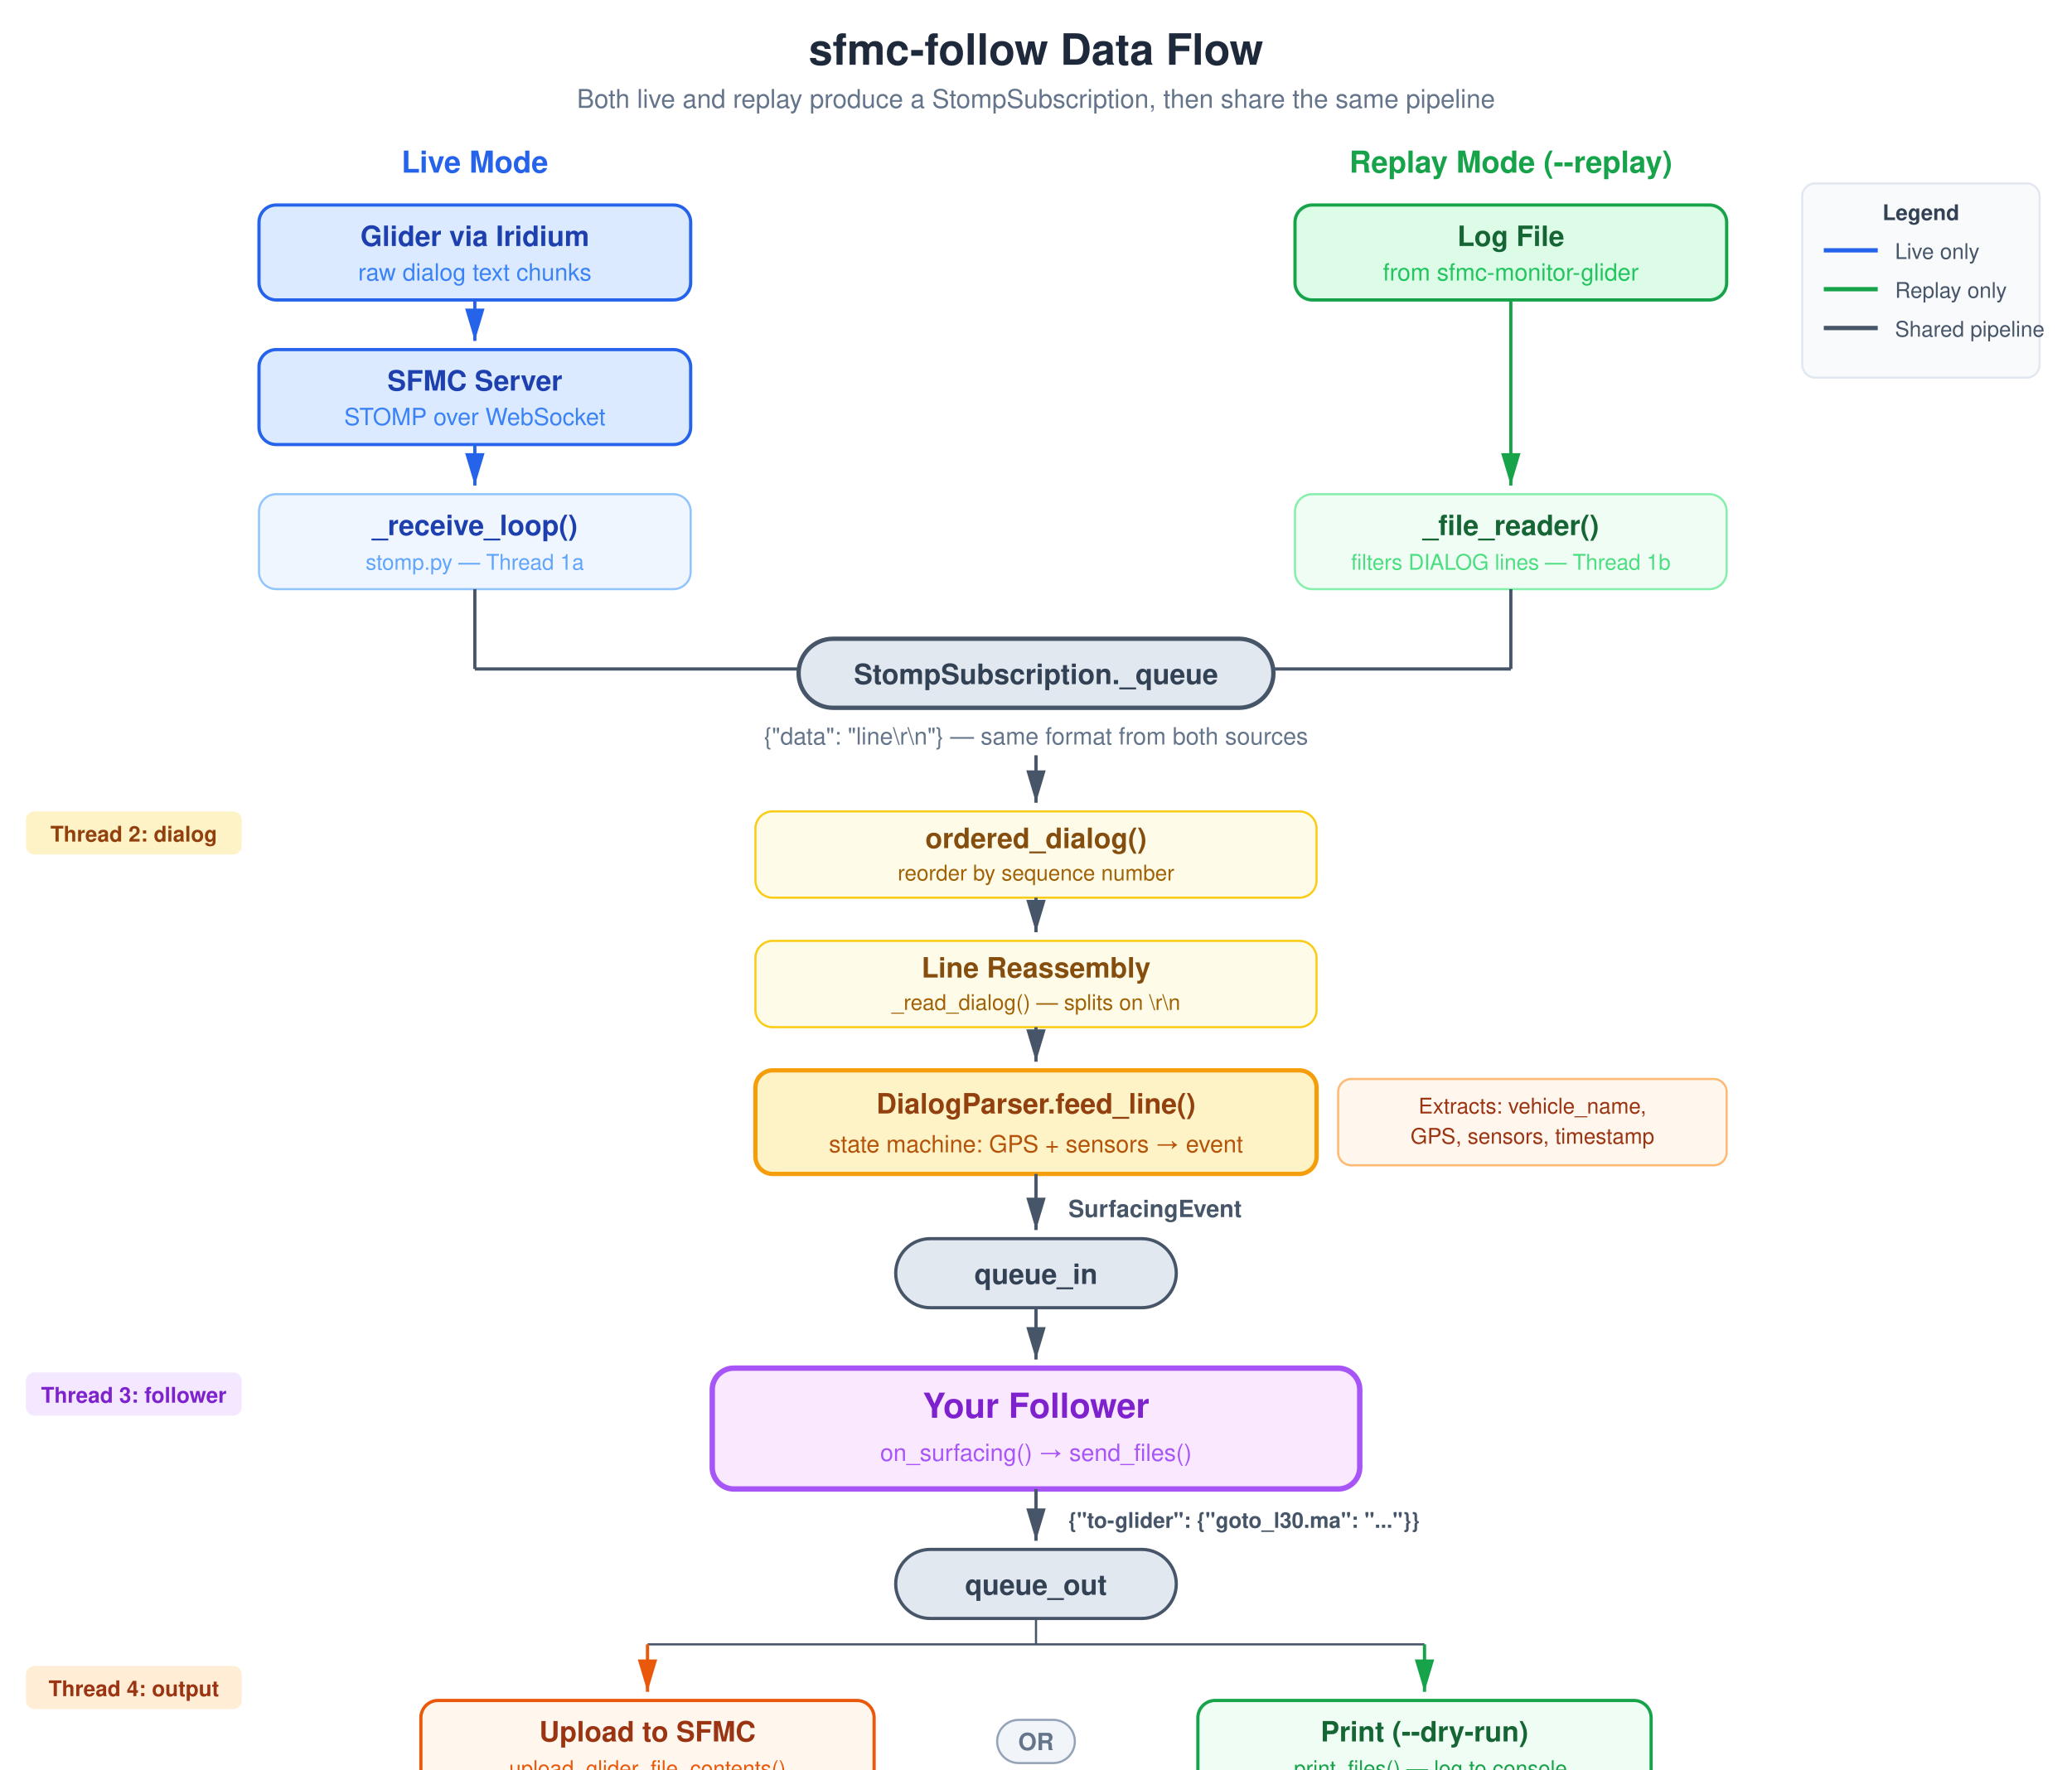
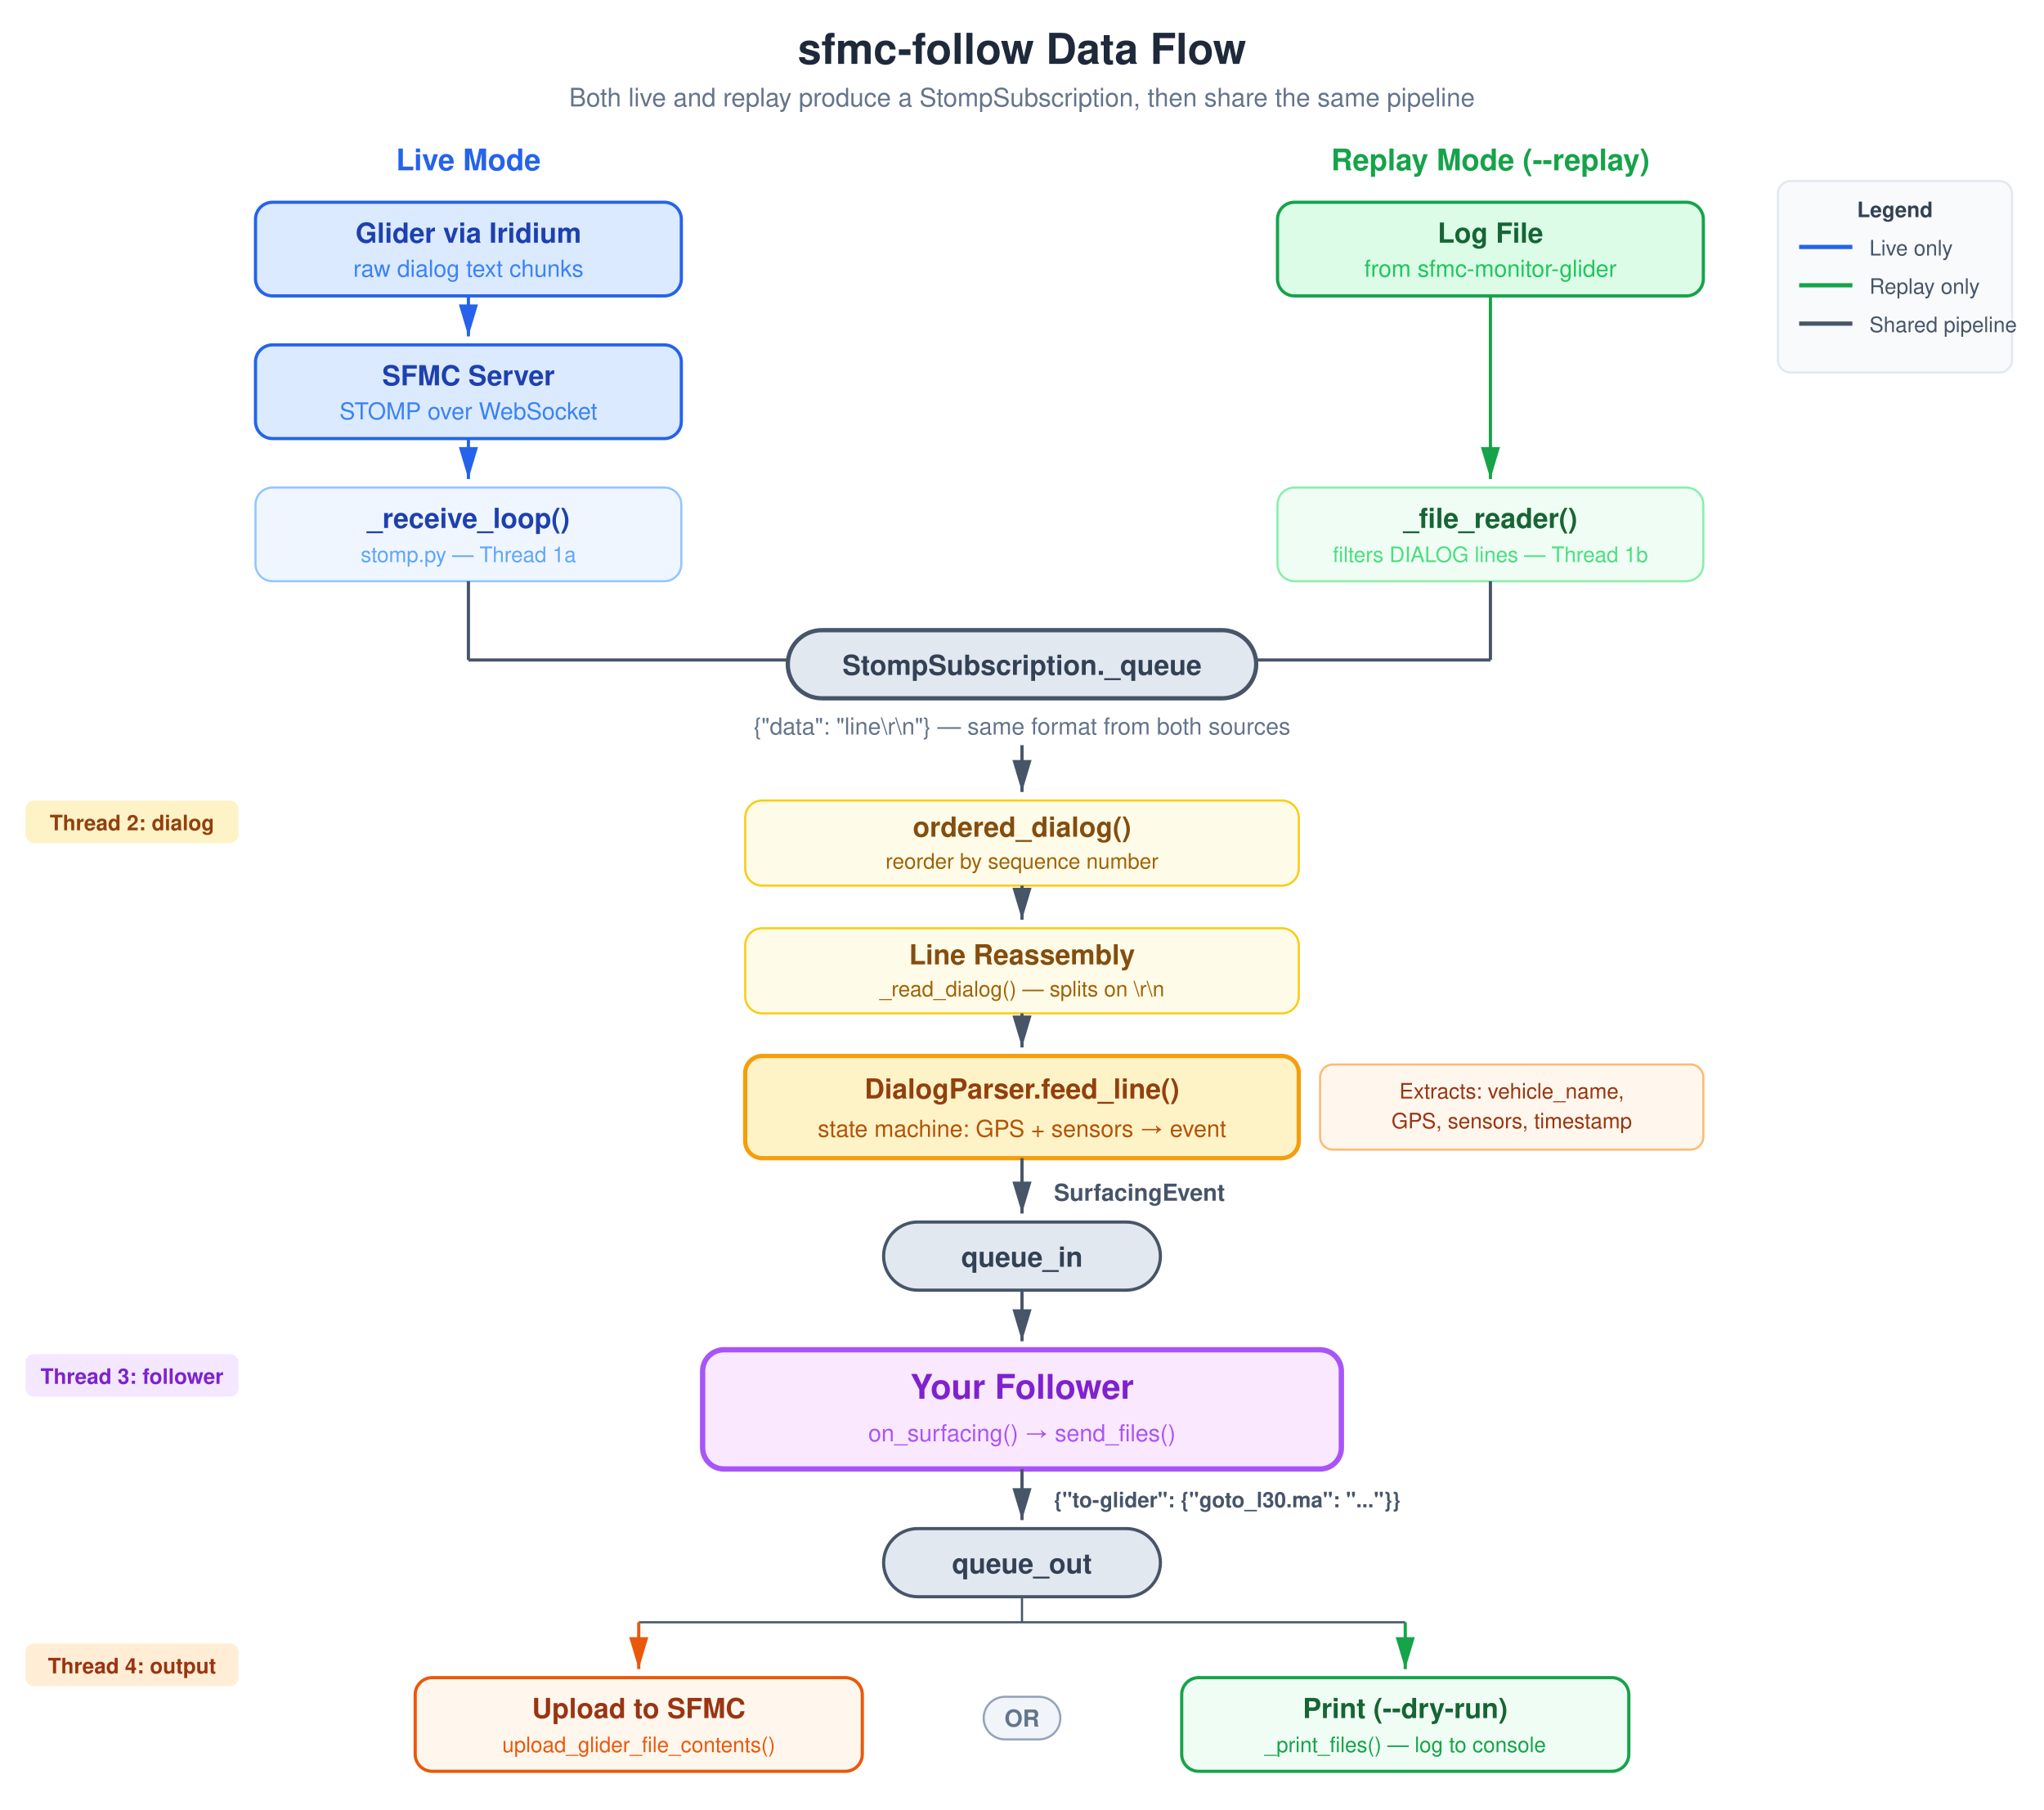
- <svg xmlns="http://www.w3.org/2000/svg" viewBox="0 0 960 820" font-family="'Helvetica Neue', Helvetica, Arial, sans-serif" font-size="13">
+ <svg xmlns="http://www.w3.org/2000/svg" viewBox="0 0 960 850" font-family="'Helvetica Neue', Helvetica, Arial, sans-serif" font-size="13">
  <defs>
    <marker id="arrow" viewBox="0 0 10 6" refX="10" refY="3" markerWidth="10" markerHeight="6" orient="auto-start-reverse">
      <path d="M0,0 L10,3 L0,6 Z" fill="#475569" />
    </marker>
    <marker id="arrow-blue" viewBox="0 0 10 6" refX="10" refY="3" markerWidth="10" markerHeight="6" orient="auto-start-reverse">
      <path d="M0,0 L10,3 L0,6 Z" fill="#2563eb" />
    </marker>
    <marker id="arrow-green" viewBox="0 0 10 6" refX="10" refY="3" markerWidth="10" markerHeight="6" orient="auto-start-reverse">
      <path d="M0,0 L10,3 L0,6 Z" fill="#16a34a" />
    </marker>
    <marker id="arrow-orange" viewBox="0 0 10 6" refX="10" refY="3" markerWidth="10" markerHeight="6" orient="auto-start-reverse">
      <path d="M0,0 L10,3 L0,6 Z" fill="#ea580c" />
    </marker>
  </defs>
  <text x="480" y="30" text-anchor="middle" font-size="20" font-weight="bold" fill="#1e293b">sfmc-follow Data Flow</text>
  <text x="480" y="50" text-anchor="middle" font-size="12" fill="#64748b">Both live and replay produce a StompSubscription, then share the same pipeline</text>
  <text x="220" y="80" text-anchor="middle" font-size="14" font-weight="bold" fill="#2563eb">Live Mode</text>
  <rect x="120" y="95" width="200" height="44" rx="8" fill="#dbeafe" stroke="#2563eb" stroke-width="1.5" />
  <text x="220" y="114" text-anchor="middle" font-weight="600" fill="#1e40af">Glider via Iridium</text>
  <text x="220" y="130" text-anchor="middle" font-size="11" fill="#3b82f6">raw dialog text chunks</text>
  <line x1="220" y1="139" x2="220" y2="158" stroke="#2563eb" stroke-width="1.5" marker-end="url(#arrow-blue)" />
  <rect x="120" y="162" width="200" height="44" rx="8" fill="#dbeafe" stroke="#2563eb" stroke-width="1.5" />
  <text x="220" y="181" text-anchor="middle" font-weight="600" fill="#1e40af">SFMC Server</text>
  <text x="220" y="197" text-anchor="middle" font-size="11" fill="#3b82f6">STOMP over WebSocket</text>
  <line x1="220" y1="206" x2="220" y2="225" stroke="#2563eb" stroke-width="1.5" marker-end="url(#arrow-blue)" />
  <rect x="120" y="229" width="200" height="44" rx="8" fill="#eff6ff" stroke="#93c5fd" stroke-width="1" />
  <text x="220" y="248" text-anchor="middle" font-weight="600" fill="#1e40af">_receive_loop()</text>
  <text x="220" y="264" text-anchor="middle" font-size="10" fill="#60a5fa">stomp.py — Thread 1a</text>
  <text x="700" y="80" text-anchor="middle" font-size="14" font-weight="bold" fill="#16a34a">Replay Mode (--replay)</text>
  <rect x="600" y="95" width="200" height="44" rx="8" fill="#dcfce7" stroke="#16a34a" stroke-width="1.5" />
  <text x="700" y="114" text-anchor="middle" font-weight="600" fill="#166534">Log File</text>
  <text x="700" y="130" text-anchor="middle" font-size="11" fill="#22c55e">from sfmc-monitor-glider</text>
  <line x1="700" y1="139" x2="700" y2="225" stroke="#16a34a" stroke-width="1.5" marker-end="url(#arrow-green)" />
  <rect x="600" y="229" width="200" height="44" rx="8" fill="#f0fdf4" stroke="#86efac" stroke-width="1" />
  <text x="700" y="248" text-anchor="middle" font-weight="600" fill="#166534">_file_reader()</text>
  <text x="700" y="264" text-anchor="middle" font-size="10" fill="#4ade80">filters DIALOG lines — Thread 1b</text>
  <line x1="220" y1="273" x2="220" y2="310" stroke="#475569" stroke-width="1.5" />
  <line x1="700" y1="273" x2="700" y2="310" stroke="#475569" stroke-width="1.5" />
  <line x1="220" y1="310" x2="460" y2="310" stroke="#475569" stroke-width="1.5" />
  <line x1="700" y1="310" x2="500" y2="310" stroke="#475569" stroke-width="1.5" />
  <rect x="370" y="296" width="220" height="32" rx="16" fill="#e2e8f0" stroke="#475569" stroke-width="2" />
  <text x="480" y="317" text-anchor="middle" font-weight="700" fill="#334155">StompSubscription._queue</text>
  <text x="480" y="345" text-anchor="middle" font-size="11" fill="#64748b">{"data": "line\r\n"} — same format from both sources</text>
  <line x1="480" y1="350" x2="480" y2="372" stroke="#475569" stroke-width="1.5" marker-end="url(#arrow)" />
  <rect x="12" y="376" width="100" height="20" rx="4" fill="#fef3c7" stroke="none" />
  <text x="62" y="390" text-anchor="middle" font-size="10" font-weight="600" fill="#92400e">Thread 2: dialog</text>
  <rect x="350" y="376" width="260" height="40" rx="8" fill="#fefce8" stroke="#facc15" stroke-width="1" />
  <text x="480" y="393" text-anchor="middle" font-weight="600" fill="#854d0e">ordered_dialog()</text>
  <text x="480" y="408" text-anchor="middle" font-size="10" fill="#a16207">reorder by sequence number</text>
  <line x1="480" y1="416" x2="480" y2="432" stroke="#475569" stroke-width="1.5" marker-end="url(#arrow)" />
  <rect x="350" y="436" width="260" height="40" rx="8" fill="#fefce8" stroke="#facc15" stroke-width="1" />
  <text x="480" y="453" text-anchor="middle" font-weight="600" fill="#854d0e">Line Reassembly</text>
  <text x="480" y="468" text-anchor="middle" font-size="10" fill="#a16207">_read_dialog() — splits on \r\n</text>
  <line x1="480" y1="476" x2="480" y2="492" stroke="#475569" stroke-width="1.5" marker-end="url(#arrow)" />
  <rect x="350" y="496" width="260" height="48" rx="8" fill="#fef3c7" stroke="#f59e0b" stroke-width="2" />
  <text x="480" y="516" text-anchor="middle" font-weight="700" fill="#92400e">DialogParser.feed_line()</text>
  <text x="480" y="534" text-anchor="middle" font-size="11" fill="#b45309">state machine: GPS + sensors → event</text>
  <rect x="620" y="500" width="180" height="40" rx="6" fill="#fff7ed" stroke="#fdba74" stroke-width="1" />
  <text x="710" y="516" text-anchor="middle" font-size="10" fill="#9a3412">Extracts: vehicle_name,</text>
  <text x="710" y="530" text-anchor="middle" font-size="10" fill="#9a3412">GPS, sensors, timestamp</text>
  <line x1="480" y1="544" x2="480" y2="570" stroke="#475569" stroke-width="1.5" marker-end="url(#arrow)" />
  <text x="495" y="564" font-size="11" font-weight="bold" fill="#475569">SurfacingEvent</text>
  <rect x="415" y="574" width="130" height="32" rx="16" fill="#e2e8f0" stroke="#475569" stroke-width="1.5" />
  <text x="480" y="595" text-anchor="middle" font-weight="600" fill="#334155">queue_in</text>
  <line x1="480" y1="606" x2="480" y2="630" stroke="#475569" stroke-width="1.5" marker-end="url(#arrow)" />
  <rect x="12" y="636" width="100" height="20" rx="4" fill="#f3e8ff" stroke="none" />
  <text x="62" y="650" text-anchor="middle" font-size="10" font-weight="600" fill="#7e22ce">Thread 3: follower</text>
  <rect x="330" y="634" width="300" height="56" rx="10" fill="#fae8ff" stroke="#a855f7" stroke-width="2.5" />
  <text x="480" y="657" text-anchor="middle" font-size="16" font-weight="700" fill="#7e22ce">Your Follower</text>
  <text x="480" y="677" text-anchor="middle" font-size="11" fill="#a855f7">on_surfacing() → send_files()</text>
  <line x1="480" y1="690" x2="480" y2="714" stroke="#475569" stroke-width="1.5" marker-end="url(#arrow)" />
  <text x="495" y="708" font-size="10" font-weight="bold" fill="#475569">{"to-glider": {"goto_l30.ma": "..."}}</text>
  <rect x="415" y="718" width="130" height="32" rx="16" fill="#e2e8f0" stroke="#475569" stroke-width="1.5" />
  <text x="480" y="739" text-anchor="middle" font-weight="600" fill="#334155">queue_out</text>
  <line x1="480" y1="750" x2="480" y2="762" stroke="#475569" stroke-width="1" />
  <line x1="300" y1="762" x2="660" y2="762" stroke="#475569" stroke-width="1" />
  <rect x="12" y="772" width="100" height="20" rx="4" fill="#ffedd5" stroke="none" />
  <text x="62" y="786" text-anchor="middle" font-size="10" font-weight="600" fill="#9a3412">Thread 4: output</text>
  <line x1="300" y1="762" x2="300" y2="784" stroke="#ea580c" stroke-width="1.5" marker-end="url(#arrow-orange)" />
  <rect x="195" y="788" width="210" height="44" rx="8" fill="#fff7ed" stroke="#ea580c" stroke-width="1.5" />
  <text x="300" y="807" text-anchor="middle" font-weight="600" fill="#9a3412">Upload to SFMC</text>
  <text x="300" y="823" text-anchor="middle" font-size="10" fill="#ea580c">upload_glider_file_contents()</text>
  <line x1="660" y1="762" x2="660" y2="784" stroke="#16a34a" stroke-width="1.5" marker-end="url(#arrow-green)" />
  <rect x="555" y="788" width="210" height="44" rx="8" fill="#f0fdf4" stroke="#16a34a" stroke-width="1.5" />
  <text x="660" y="807" text-anchor="middle" font-weight="600" fill="#166534">Print (--dry-run)</text>
  <text x="660" y="823" text-anchor="middle" font-size="10" fill="#16a34a">_print_files() — log to console</text>
  <rect x="462" y="797" width="36" height="20" rx="10" fill="#f1f5f9" stroke="#94a3b8" stroke-width="1" />
  <text x="480" y="811" text-anchor="middle" font-size="11" font-weight="600" fill="#64748b">OR</text>
  <rect x="835" y="85" width="110" height="90" rx="6" fill="#f8fafc" stroke="#e2e8f0" stroke-width="1" />
  <text x="890" y="102" text-anchor="middle" font-size="10" font-weight="700" fill="#334155">Legend</text>
  <line x1="845" y1="116" x2="870" y2="116" stroke="#2563eb" stroke-width="2" />
  <text x="878" y="120" font-size="10" fill="#475569">Live only</text>
  <line x1="845" y1="134" x2="870" y2="134" stroke="#16a34a" stroke-width="2" />
  <text x="878" y="138" font-size="10" fill="#475569">Replay only</text>
  <line x1="845" y1="152" x2="870" y2="152" stroke="#475569" stroke-width="2" />
  <text x="878" y="156" font-size="10" fill="#475569">Shared pipeline</text>
</svg>
